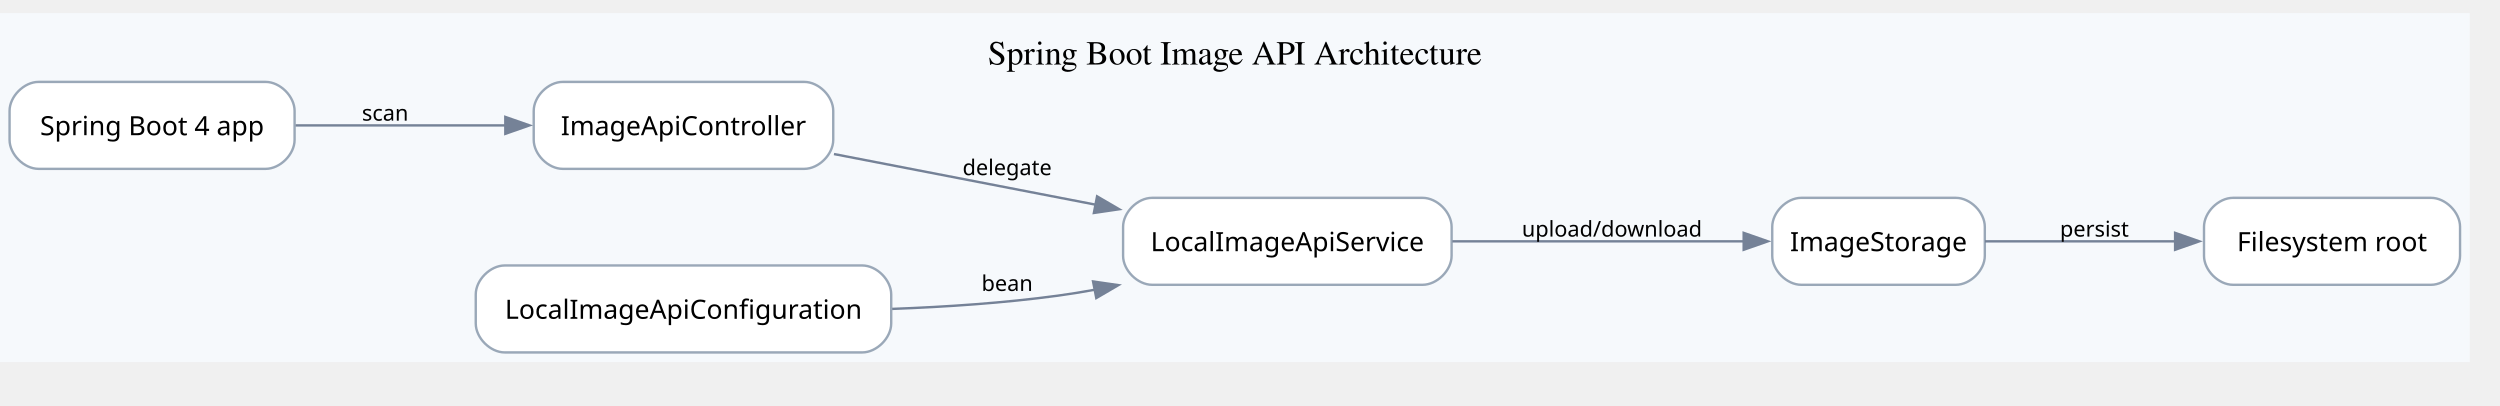
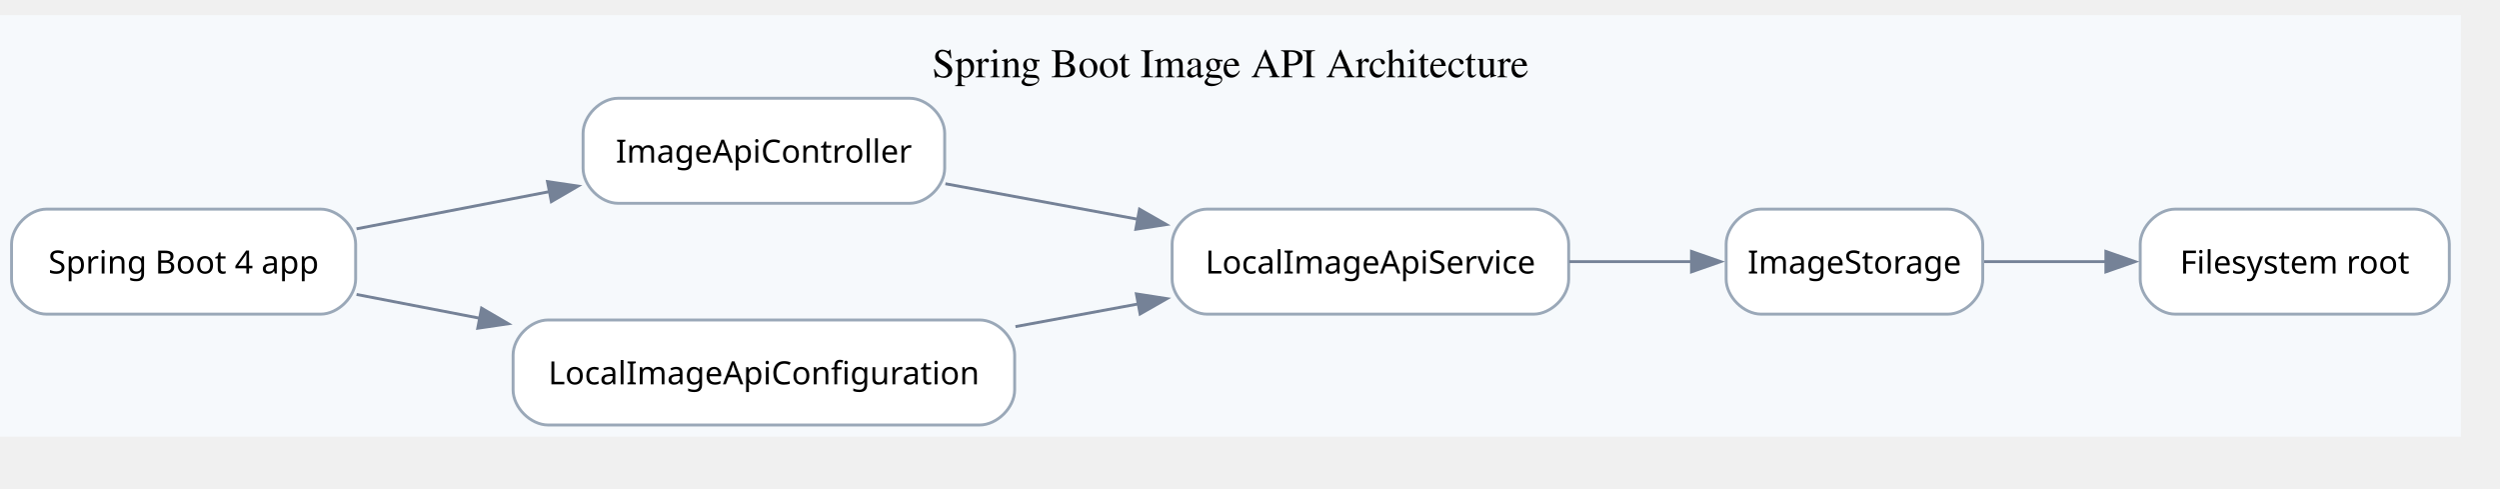
- <svg xmlns="http://www.w3.org/2000/svg" width="1048pt" height="170pt" viewBox="13.00 13.00 1035.00 157.00">
+ <svg xmlns="http://www.w3.org/2000/svg" width="870pt" height="170pt" viewBox="13.00 13.00 857.00 157.00">
  <g id="graph0" class="graph" transform="scale(1 1) rotate(0) translate(16.96 153.46)">
-     <polygon fill="#f6f9fc" stroke="none" points="-4,4 -4,-140.5 1018.5,-140.5 1018.5,4 -4,4" />
-     <text xml:space="preserve" text-anchor="middle" x="507.25" y="-119.2" font-family="Times,serif" font-size="14.00">Spring Boot Image API Architecture</text>
+     <polygon fill="#f6f9fc" stroke="none" points="-4,4 -4,-140.5 840,-140.5 840,4 -4,4" />
+     <text xml:space="preserve" text-anchor="middle" x="418" y="-119.2" font-family="Times,serif" font-size="14.00">Spring Boot Image API Architecture</text>
    <g id="node1" class="node">
-       <path fill="#ffffff" stroke="#9aa8b8" d="M106,-112C106,-112 12,-112 12,-112 6,-112 0,-106 0,-100 0,-100 0,-88 0,-88 0,-82 6,-76 12,-76 12,-76 106,-76 106,-76 112,-76 118,-82 118,-88 118,-88 118,-100 118,-100 118,-106 112,-112 106,-112" />
-       <text xml:space="preserve" text-anchor="middle" x="59" y="-89.92" font-family="Comic Mono" font-size="11.00">Spring Boot 4 app</text>
+       <path fill="#ffffff" stroke="#9aa8b8" d="M106,-74C106,-74 12,-74 12,-74 6,-74 0,-68 0,-62 0,-62 0,-50 0,-50 0,-44 6,-38 12,-38 12,-38 106,-38 106,-38 112,-38 118,-44 118,-50 118,-50 118,-62 118,-62 118,-68 112,-74 106,-74" />
+       <text xml:space="preserve" text-anchor="middle" x="59" y="-51.92" font-family="Comic Mono" font-size="11.00">Spring Boot 4 app</text>
    </g>
    <g id="node2" class="node">
-       <path fill="#ffffff" stroke="#9aa8b8" d="M329,-112C329,-112 229,-112 229,-112 223,-112 217,-106 217,-100 217,-100 217,-88 217,-88 217,-82 223,-76 229,-76 229,-76 329,-76 329,-76 335,-76 341,-82 341,-88 341,-88 341,-100 341,-100 341,-106 335,-112 329,-112" />
-       <text xml:space="preserve" text-anchor="middle" x="279" y="-89.92" font-family="Comic Mono" font-size="11.00">ImageApiController</text>
+       <path fill="#ffffff" stroke="#9aa8b8" d="M308,-112C308,-112 208,-112 208,-112 202,-112 196,-106 196,-100 196,-100 196,-88 196,-88 196,-82 202,-76 208,-76 208,-76 308,-76 308,-76 314,-76 320,-82 320,-88 320,-88 320,-100 320,-100 320,-106 314,-112 308,-112" />
+       <text xml:space="preserve" text-anchor="middle" x="258" y="-89.92" font-family="Comic Mono" font-size="11.00">ImageApiController</text>
    </g>
    <g id="edge1" class="edge">
-       <path fill="none" stroke="#758297" d="M118.42,-94C145.13,-94 177.06,-94 205.31,-94" />
-       <polygon fill="#758297" stroke="#758297" points="205.24,-97.5 215.24,-94 205.24,-90.5 205.24,-97.5" />
-       <text xml:space="preserve" text-anchor="middle" x="155.5" y="-95.95" font-family="Comic Mono" font-size="9.00">scan</text>
+       <path fill="none" stroke="#758297" d="M118.31,-67.25C139.08,-71.25 162.73,-75.82 184.55,-80.02" />
+       <polygon fill="#758297" stroke="#758297" points="183.79,-83.44 194.27,-81.9 185.12,-76.57 183.79,-83.44" />
+     </g>
+     <g id="node3" class="node">
+       <path fill="#ffffff" stroke="#9aa8b8" d="M332,-36C332,-36 184,-36 184,-36 178,-36 172,-30 172,-24 172,-24 172,-12 172,-12 172,-6 178,0 184,0 184,0 332,0 332,0 338,0 344,-6 344,-12 344,-12 344,-24 344,-24 344,-30 338,-36 332,-36" />
+       <text xml:space="preserve" text-anchor="middle" x="258" y="-13.93" font-family="Comic Mono" font-size="11.00">LocalImageApiConfiguration</text>
+     </g>
+     <g id="edge2" class="edge">
+       <path fill="none" stroke="#758297" d="M118.31,-44.75C131.69,-42.17 146.26,-39.36 160.77,-36.56" />
+       <polygon fill="#758297" stroke="#758297" points="161.19,-40.05 170.35,-34.71 159.87,-33.17 161.19,-40.05" />
    </g>
    <g id="node4" class="node">
-       <path fill="#ffffff" stroke="#9aa8b8" d="M585,-64C585,-64 473,-64 473,-64 467,-64 461,-58 461,-52 461,-52 461,-40 461,-40 461,-34 467,-28 473,-28 473,-28 585,-28 585,-28 591,-28 597,-34 597,-40 597,-40 597,-52 597,-52 597,-58 591,-64 585,-64" />
-       <text xml:space="preserve" text-anchor="middle" x="529" y="-41.92" font-family="Comic Mono" font-size="11.00">LocalImageApiService</text>
+       <path fill="#ffffff" stroke="#9aa8b8" d="M522,-74C522,-74 410,-74 410,-74 404,-74 398,-68 398,-62 398,-62 398,-50 398,-50 398,-44 404,-38 410,-38 410,-38 522,-38 522,-38 528,-38 534,-44 534,-50 534,-50 534,-62 534,-62 534,-68 528,-74 522,-74" />
+       <text xml:space="preserve" text-anchor="middle" x="466" y="-51.92" font-family="Comic Mono" font-size="11.00">LocalImageApiService</text>
    </g>
    <g id="edge3" class="edge">
-       <path fill="none" stroke="#758297" d="M341.3,-82.13C374.05,-75.8 414.71,-67.93 449.72,-61.15" />
-       <polygon fill="#758297" stroke="#758297" points="450.23,-64.62 459.38,-59.28 448.9,-57.74 450.23,-64.62" />
-       <text xml:space="preserve" text-anchor="middle" x="413" y="-73.39" font-family="Comic Mono" font-size="9.00">delegate</text>
+       <path fill="none" stroke="#758297" d="M320.25,-82.7C340.95,-78.88 364.37,-74.56 386.23,-70.53" />
+       <polygon fill="#758297" stroke="#758297" points="386.82,-73.98 396.02,-68.72 385.55,-67.1 386.82,-73.98" />
    </g>
-     <g id="node3" class="node">
-       <path fill="#ffffff" stroke="#9aa8b8" d="M353,-36C353,-36 205,-36 205,-36 199,-36 193,-30 193,-24 193,-24 193,-12 193,-12 193,-6 199,0 205,0 205,0 353,0 353,0 359,0 365,-6 365,-12 365,-12 365,-24 365,-24 365,-30 359,-36 353,-36" />
-       <text xml:space="preserve" text-anchor="middle" x="279" y="-13.93" font-family="Comic Mono" font-size="11.00">LocalImageApiConfiguration</text>
-     </g>
-     <g id="edge2" class="edge">
-       <path fill="none" stroke="#758297" d="M365.39,-18.02C387.79,-18.85 411.87,-20.49 434,-23.5 439,-24.18 444.12,-25.01 449.26,-25.95" />
-       <polygon fill="#758297" stroke="#758297" points="448.56,-29.38 459.05,-27.86 449.9,-22.51 448.56,-29.38" />
-       <text xml:space="preserve" text-anchor="middle" x="413" y="-25.45" font-family="Comic Mono" font-size="9.00">bean</text>
+     <g id="edge4" class="edge">
+       <path fill="none" stroke="#758297" d="M344.28,-33.73C358.34,-36.32 372.85,-39 386.73,-41.56" />
+       <polygon fill="#758297" stroke="#758297" points="385.75,-44.94 396.22,-43.31 387.02,-38.06 385.75,-44.94" />
    </g>
    <g id="node5" class="node">
-       <path fill="#ffffff" stroke="#9aa8b8" d="M805.75,-64C805.75,-64 741.75,-64 741.75,-64 735.75,-64 729.75,-58 729.75,-52 729.75,-52 729.75,-40 729.75,-40 729.75,-34 735.75,-28 741.75,-28 741.75,-28 805.75,-28 805.75,-28 811.75,-28 817.75,-34 817.75,-40 817.75,-40 817.75,-52 817.75,-52 817.75,-58 811.75,-64 805.75,-64" />
-       <text xml:space="preserve" text-anchor="middle" x="773.75" y="-41.92" font-family="Comic Mono" font-size="11.00">ImageStorage</text>
+       <path fill="#ffffff" stroke="#9aa8b8" d="M664,-74C664,-74 600,-74 600,-74 594,-74 588,-68 588,-62 588,-62 588,-50 588,-50 588,-44 594,-38 600,-38 600,-38 664,-38 664,-38 670,-38 676,-44 676,-50 676,-50 676,-62 676,-62 676,-68 670,-74 664,-74" />
+       <text xml:space="preserve" text-anchor="middle" x="632" y="-51.92" font-family="Comic Mono" font-size="11.00">ImageStorage</text>
    </g>
-     <g id="edge4" class="edge">
-       <path fill="none" stroke="#758297" d="M597.3,-46C635.41,-46 682.46,-46 718.24,-46" />
-       <polygon fill="#758297" stroke="#758297" points="717.92,-49.5 727.92,-46 717.92,-42.5 717.92,-49.5" />
-       <text xml:space="preserve" text-anchor="middle" x="663.38" y="-47.95" font-family="Comic Mono" font-size="9.00">upload/download</text>
+     <g id="edge5" class="edge">
+       <path fill="none" stroke="#758297" d="M534.18,-56C548.14,-56 562.69,-56 576.14,-56" />
+       <polygon fill="#758297" stroke="#758297" points="576.12,-59.5 586.12,-56 576.12,-52.5 576.12,-59.5" />
    </g>
    <g id="node6" class="node">
-       <path fill="#ffffff" stroke="#9aa8b8" d="M1002.5,-64C1002.5,-64 920.5,-64 920.5,-64 914.5,-64 908.5,-58 908.5,-52 908.5,-52 908.5,-40 908.5,-40 908.5,-34 914.5,-28 920.5,-28 920.5,-28 1002.5,-28 1002.5,-28 1008.5,-28 1014.5,-34 1014.5,-40 1014.5,-40 1014.5,-52 1014.5,-52 1014.5,-58 1008.5,-64 1002.5,-64" />
-       <text xml:space="preserve" text-anchor="middle" x="961.5" y="-41.92" font-family="Comic Mono" font-size="11.00">Filesystem root</text>
+       <path fill="#ffffff" stroke="#9aa8b8" d="M824,-74C824,-74 742,-74 742,-74 736,-74 730,-68 730,-62 730,-62 730,-50 730,-50 730,-44 736,-38 742,-38 742,-38 824,-38 824,-38 830,-38 836,-44 836,-50 836,-50 836,-62 836,-62 836,-68 830,-74 824,-74" />
+       <text xml:space="preserve" text-anchor="middle" x="783" y="-51.92" font-family="Comic Mono" font-size="11.00">Filesystem root</text>
    </g>
-     <g id="edge5" class="edge">
-       <path fill="none" stroke="#758297" d="M817.83,-46C841.26,-46 870.7,-46 896.74,-46" />
-       <polygon fill="#758297" stroke="#758297" points="896.53,-49.5 906.53,-46 896.53,-42.5 896.53,-49.5" />
-       <text xml:space="preserve" text-anchor="middle" x="863.12" y="-47.95" font-family="Comic Mono" font-size="9.00">persist</text>
+     <g id="edge6" class="edge">
+       <path fill="none" stroke="#758297" d="M676.5,-56C689.65,-56 704.36,-56 718.54,-56" />
+       <polygon fill="#758297" stroke="#758297" points="718.23,-59.5 728.23,-56 718.23,-52.5 718.23,-59.5" />
    </g>
  </g>
</svg>
